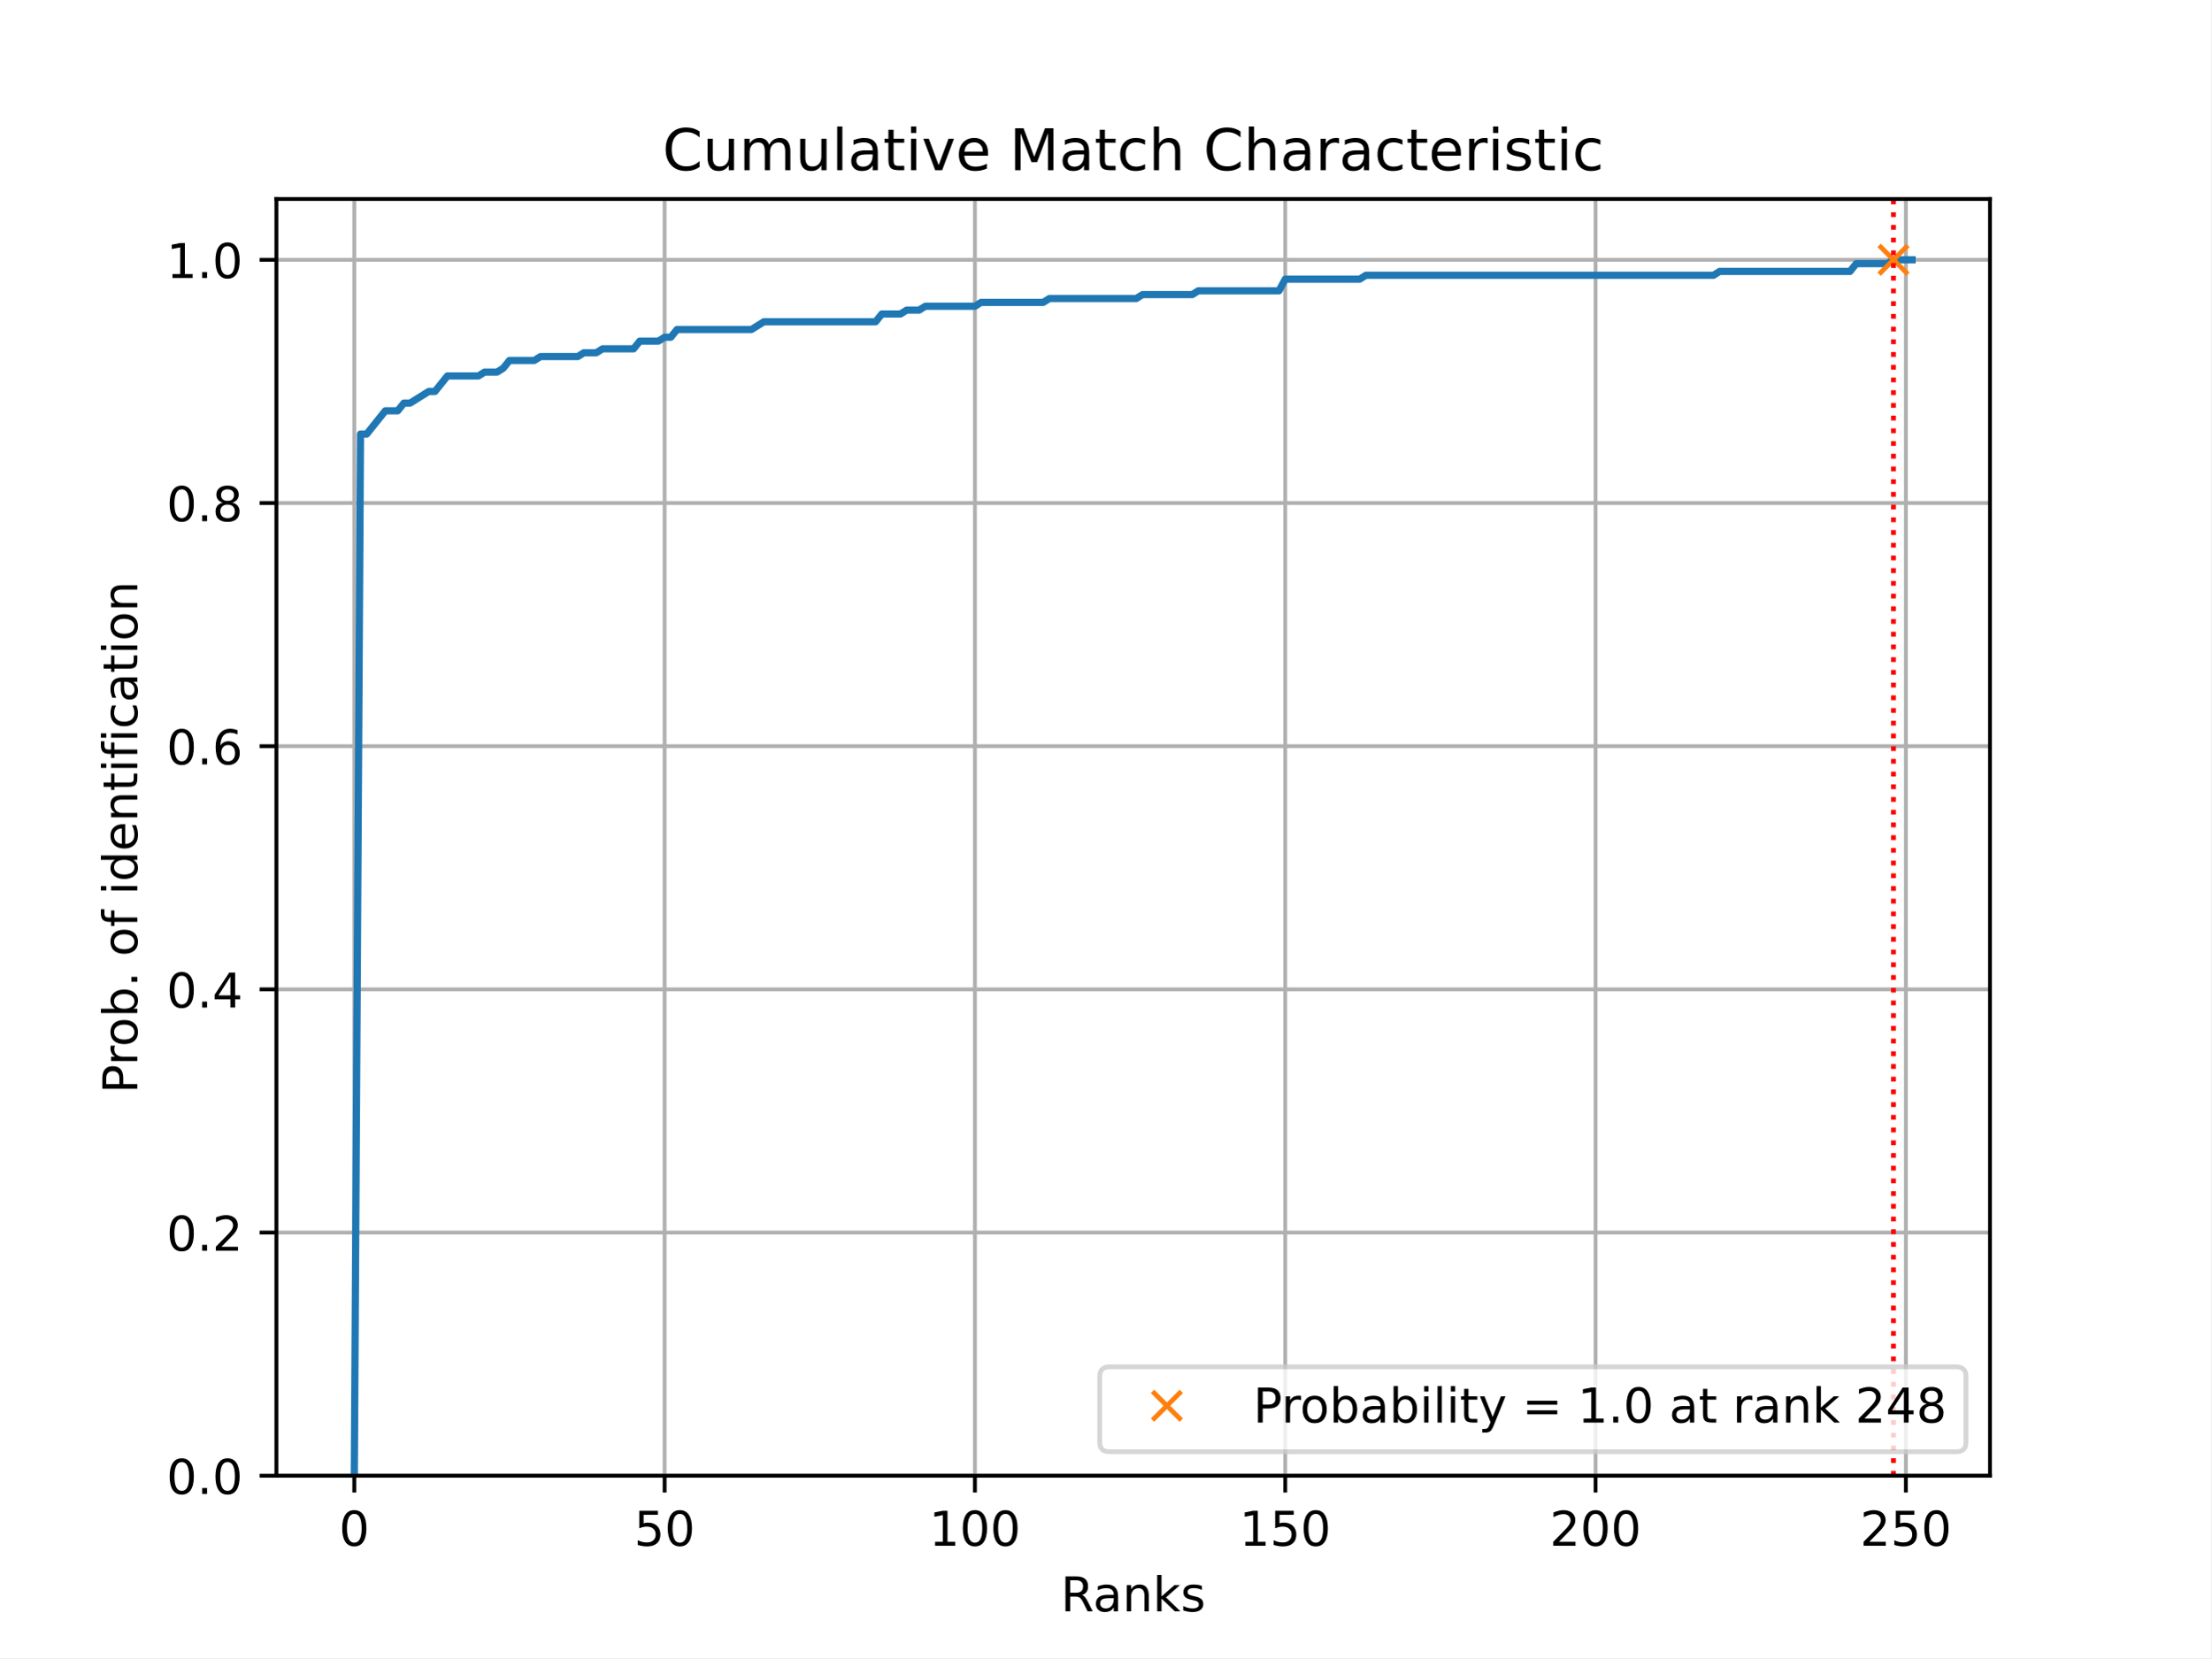
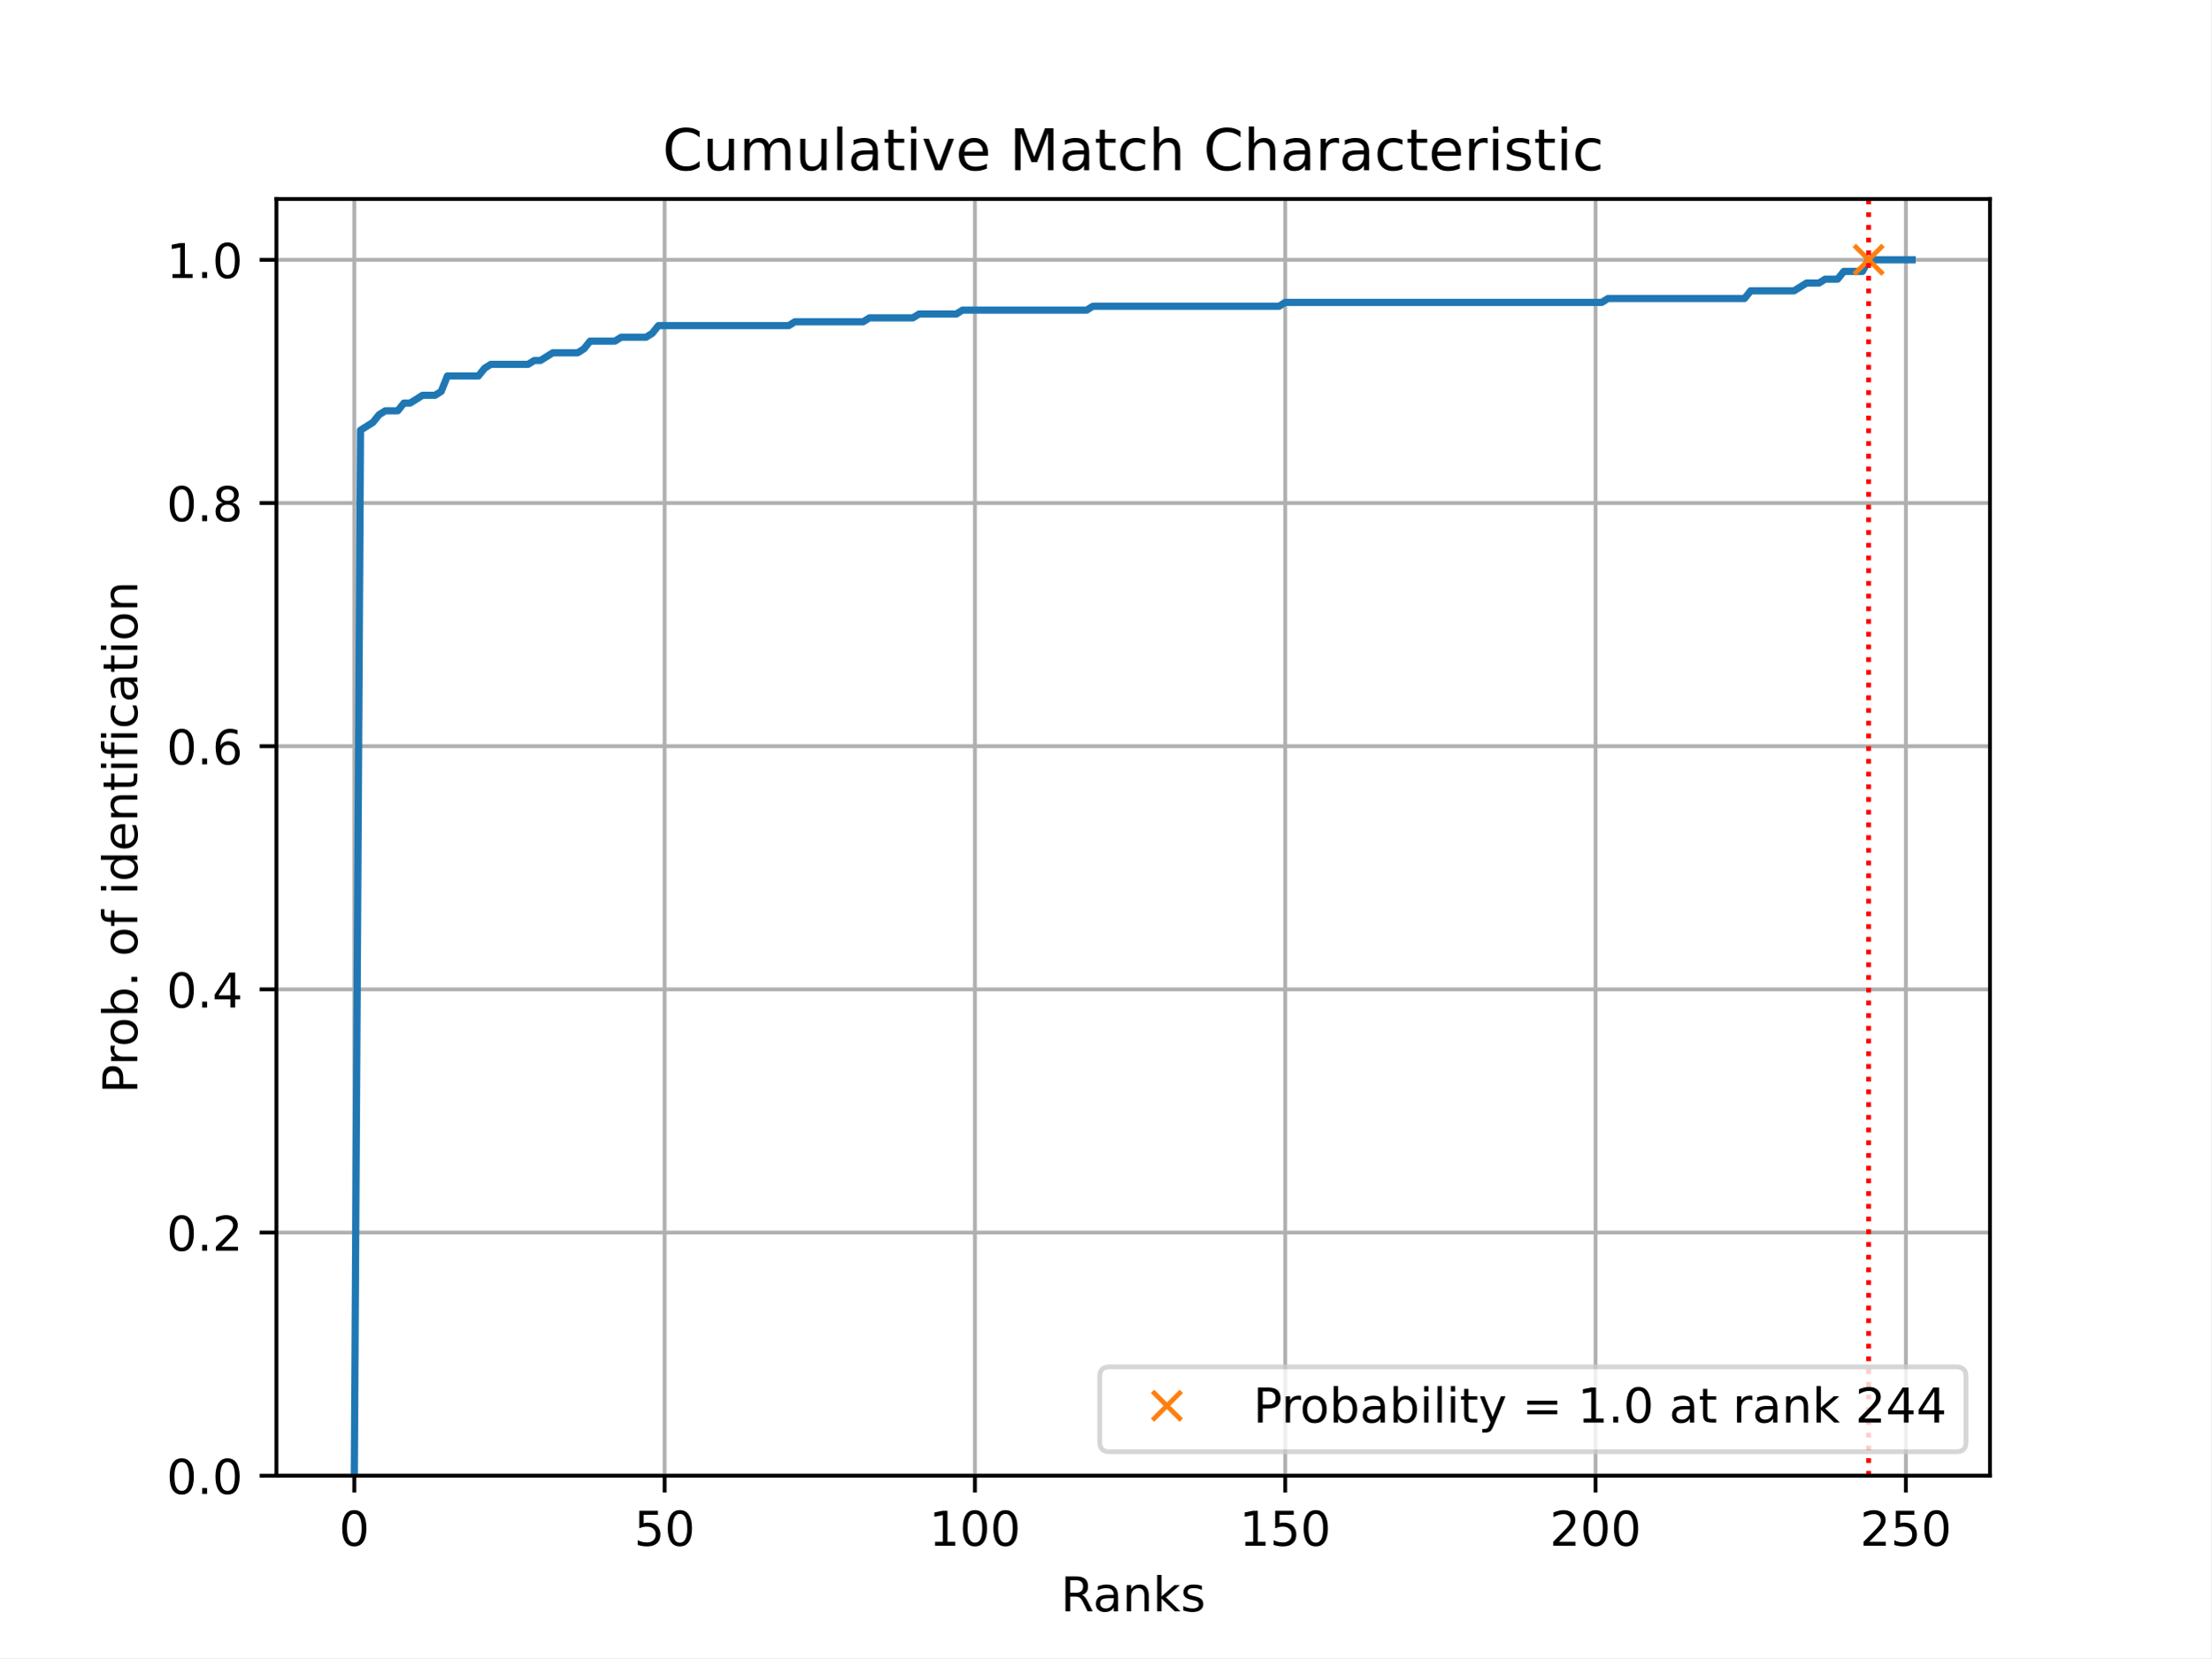
<svg xmlns="http://www.w3.org/2000/svg" xmlns:xlink="http://www.w3.org/1999/xlink" width="460.8pt" height="345.6pt" viewBox="0 0 460.8 345.6" version="1.1">
  <defs>
    <style type="text/css">*{stroke-linejoin: round; stroke-linecap: butt}</style>
  </defs>
  <g id="figure_1">
    <g id="patch_1">
      <path d="M 0 345.6  L 460.8 345.6  L 460.8 0  L 0 0  z " style="fill: #ffffff" />
    </g>
    <g id="axes_1">
      <g id="patch_2">
        <path d="M 57.6 307.584  L 414.72 307.584  L 414.72 41.472  L 57.6 41.472  z " style="fill: #ffffff" />
      </g>
      <g id="matplotlib.axis_1">
        <g id="xtick_1">
          <g id="line2d_1">
-             <path d="M 73.833 307.584  L 73.833 41.472  " clip-path="url(#p1530f0cb25)" style="fill: none; stroke: #b0b0b0; stroke-width: 0.8; stroke-linecap: square" />
+             <path d="M 73.833 307.584  L 73.833 41.472  " clip-path="url(#p945a3d30df)" style="fill: none; stroke: #b0b0b0; stroke-width: 0.8; stroke-linecap: square" />
          </g>
          <g id="line2d_2">
            <defs>
-               <path id="meb40724e08" d="M 0 0  L 0 3.5  " style="stroke: #000000; stroke-width: 0.8" />
+               <path id="mac577f0333" d="M 0 0  L 0 3.5  " style="stroke: #000000; stroke-width: 0.8" />
            </defs>
            <g>
-               <use xlink:href="#meb40724e08" x="73.833" y="307.584" style="stroke: #000000; stroke-width: 0.8" />
+               <use xlink:href="#mac577f0333" x="73.833" y="307.584" style="stroke: #000000; stroke-width: 0.8" />
            </g>
          </g>
          <g id="text_1">
            <g transform="translate(70.65148 322.1824)scale(0.1 -0.1)">
              <defs>
                <path id="DejaVuSans-30" d="M 2034 4250  Q 1547 4250 1301 3770  Q 1056 3291 1056 2328  Q 1056 1369 1301 889  Q 1547 409 2034 409  Q 2525 409 2770 889  Q 3016 1369 3016 2328  Q 3016 3291 2770 3770  Q 2525 4250 2034 4250  z M 2034 4750  Q 2819 4750 3233 4129  Q 3647 3509 3647 2328  Q 3647 1150 3233 529  Q 2819 -91 2034 -91  Q 1250 -91 836 529  Q 422 1150 422 2328  Q 422 3509 836 4129  Q 1250 4750 2034 4750  z " transform="scale(0.015625)" />
              </defs>
              <use xlink:href="#DejaVuSans-30" />
            </g>
          </g>
        </g>
        <g id="xtick_2">
          <g id="line2d_3">
-             <path d="M 138.505 307.584  L 138.505 41.472  " clip-path="url(#p1530f0cb25)" style="fill: none; stroke: #b0b0b0; stroke-width: 0.8; stroke-linecap: square" />
+             <path d="M 138.505 307.584  L 138.505 41.472  " clip-path="url(#p945a3d30df)" style="fill: none; stroke: #b0b0b0; stroke-width: 0.8; stroke-linecap: square" />
          </g>
          <g id="line2d_4">
            <g>
-               <use xlink:href="#meb40724e08" x="138.505" y="307.584" style="stroke: #000000; stroke-width: 0.8" />
+               <use xlink:href="#mac577f0333" x="138.505" y="307.584" style="stroke: #000000; stroke-width: 0.8" />
            </g>
          </g>
          <g id="text_2">
            <g transform="translate(132.1424 322.1824)scale(0.1 -0.1)">
              <defs>
                <path id="DejaVuSans-35" d="M 691 4666  L 3169 4666  L 3169 4134  L 1269 4134  L 1269 2991  Q 1406 3038 1543 3061  Q 1681 3084 1819 3084  Q 2600 3084 3056 2656  Q 3513 2228 3513 1497  Q 3513 744 3044 326  Q 2575 -91 1722 -91  Q 1428 -91 1123 -41  Q 819 9 494 109  L 494 744  Q 775 591 1075 516  Q 1375 441 1709 441  Q 2250 441 2565 725  Q 2881 1009 2881 1497  Q 2881 1984 2565 2268  Q 2250 2553 1709 2553  Q 1456 2553 1204 2497  Q 953 2441 691 2322  L 691 4666  z " transform="scale(0.015625)" />
              </defs>
              <use xlink:href="#DejaVuSans-35" />
              <use xlink:href="#DejaVuSans-30" x="63.623" />
            </g>
          </g>
        </g>
        <g id="xtick_3">
          <g id="line2d_5">
-             <path d="M 203.177 307.584  L 203.177 41.472  " clip-path="url(#p1530f0cb25)" style="fill: none; stroke: #b0b0b0; stroke-width: 0.8; stroke-linecap: square" />
+             <path d="M 203.177 307.584  L 203.177 41.472  " clip-path="url(#p945a3d30df)" style="fill: none; stroke: #b0b0b0; stroke-width: 0.8; stroke-linecap: square" />
          </g>
          <g id="line2d_6">
            <g>
-               <use xlink:href="#meb40724e08" x="203.177" y="307.584" style="stroke: #000000; stroke-width: 0.8" />
+               <use xlink:href="#mac577f0333" x="203.177" y="307.584" style="stroke: #000000; stroke-width: 0.8" />
            </g>
          </g>
          <g id="text_3">
            <g transform="translate(193.6334 322.1824)scale(0.1 -0.1)">
              <defs>
                <path id="DejaVuSans-31" d="M 794 531  L 1825 531  L 1825 4091  L 703 3866  L 703 4441  L 1819 4666  L 2450 4666  L 2450 531  L 3481 531  L 3481 0  L 794 0  L 794 531  z " transform="scale(0.015625)" />
              </defs>
              <use xlink:href="#DejaVuSans-31" />
              <use xlink:href="#DejaVuSans-30" x="63.623" />
              <use xlink:href="#DejaVuSans-30" x="127.246" />
            </g>
          </g>
        </g>
        <g id="xtick_4">
          <g id="line2d_7">
-             <path d="M 267.849 307.584  L 267.849 41.472  " clip-path="url(#p1530f0cb25)" style="fill: none; stroke: #b0b0b0; stroke-width: 0.8; stroke-linecap: square" />
+             <path d="M 267.849 307.584  L 267.849 41.472  " clip-path="url(#p945a3d30df)" style="fill: none; stroke: #b0b0b0; stroke-width: 0.8; stroke-linecap: square" />
          </g>
          <g id="line2d_8">
            <g>
-               <use xlink:href="#meb40724e08" x="267.849" y="307.584" style="stroke: #000000; stroke-width: 0.8" />
+               <use xlink:href="#mac577f0333" x="267.849" y="307.584" style="stroke: #000000; stroke-width: 0.8" />
            </g>
          </g>
          <g id="text_4">
            <g transform="translate(258.3056 322.1824)scale(0.1 -0.1)">
              <use xlink:href="#DejaVuSans-31" />
              <use xlink:href="#DejaVuSans-35" x="63.623" />
              <use xlink:href="#DejaVuSans-30" x="127.246" />
            </g>
          </g>
        </g>
        <g id="xtick_5">
          <g id="line2d_9">
-             <path d="M 332.522 307.584  L 332.522 41.472  " clip-path="url(#p1530f0cb25)" style="fill: none; stroke: #b0b0b0; stroke-width: 0.8; stroke-linecap: square" />
+             <path d="M 332.522 307.584  L 332.522 41.472  " clip-path="url(#p945a3d30df)" style="fill: none; stroke: #b0b0b0; stroke-width: 0.8; stroke-linecap: square" />
          </g>
          <g id="line2d_10">
            <g>
-               <use xlink:href="#meb40724e08" x="332.522" y="307.584" style="stroke: #000000; stroke-width: 0.8" />
+               <use xlink:href="#mac577f0333" x="332.522" y="307.584" style="stroke: #000000; stroke-width: 0.8" />
            </g>
          </g>
          <g id="text_5">
            <g transform="translate(322.9779 322.1824)scale(0.1 -0.1)">
              <defs>
                <path id="DejaVuSans-32" d="M 1228 531  L 3431 531  L 3431 0  L 469 0  L 469 531  Q 828 903 1448 1529  Q 2069 2156 2228 2338  Q 2531 2678 2651 2914  Q 2772 3150 2772 3378  Q 2772 3750 2511 3984  Q 2250 4219 1831 4219  Q 1534 4219 1204 4116  Q 875 4013 500 3803  L 500 4441  Q 881 4594 1212 4672  Q 1544 4750 1819 4750  Q 2544 4750 2975 4387  Q 3406 4025 3406 3419  Q 3406 3131 3298 2873  Q 3191 2616 2906 2266  Q 2828 2175 2409 1742  Q 1991 1309 1228 531  z " transform="scale(0.015625)" />
              </defs>
              <use xlink:href="#DejaVuSans-32" />
              <use xlink:href="#DejaVuSans-30" x="63.623" />
              <use xlink:href="#DejaVuSans-30" x="127.246" />
            </g>
          </g>
        </g>
        <g id="xtick_6">
          <g id="line2d_11">
-             <path d="M 397.194 307.584  L 397.194 41.472  " clip-path="url(#p1530f0cb25)" style="fill: none; stroke: #b0b0b0; stroke-width: 0.8; stroke-linecap: square" />
+             <path d="M 397.194 307.584  L 397.194 41.472  " clip-path="url(#p945a3d30df)" style="fill: none; stroke: #b0b0b0; stroke-width: 0.8; stroke-linecap: square" />
          </g>
          <g id="line2d_12">
            <g>
-               <use xlink:href="#meb40724e08" x="397.194" y="307.584" style="stroke: #000000; stroke-width: 0.8" />
+               <use xlink:href="#mac577f0333" x="397.194" y="307.584" style="stroke: #000000; stroke-width: 0.8" />
            </g>
          </g>
          <g id="text_6">
            <g transform="translate(387.6501 322.1824)scale(0.1 -0.1)">
              <use xlink:href="#DejaVuSans-32" />
              <use xlink:href="#DejaVuSans-35" x="63.623" />
              <use xlink:href="#DejaVuSans-30" x="127.246" />
            </g>
          </g>
        </g>
        <g id="text_7">
          <g transform="translate(221.0655 335.8606)scale(0.1 -0.1)">
            <defs>
              <path id="DejaVuSans-52" d="M 2841 2188  Q 3044 2119 3236 1894  Q 3428 1669 3622 1275  L 4263 0  L 3584 0  L 2988 1197  Q 2756 1666 2539 1819  Q 2322 1972 1947 1972  L 1259 1972  L 1259 0  L 628 0  L 628 4666  L 2053 4666  Q 2853 4666 3247 4331  Q 3641 3997 3641 3322  Q 3641 2881 3436 2590  Q 3231 2300 2841 2188  z M 1259 4147  L 1259 2491  L 2053 2491  Q 2509 2491 2742 2702  Q 2975 2913 2975 3322  Q 2975 3731 2742 3939  Q 2509 4147 2053 4147  L 1259 4147  z " transform="scale(0.015625)" />
              <path id="DejaVuSans-61" d="M 2194 1759  Q 1497 1759 1228 1600  Q 959 1441 959 1056  Q 959 750 1161 570  Q 1363 391 1709 391  Q 2188 391 2477 730  Q 2766 1069 2766 1631  L 2766 1759  L 2194 1759  z M 3341 1997  L 3341 0  L 2766 0  L 2766 531  Q 2569 213 2275 61  Q 1981 -91 1556 -91  Q 1019 -91 701 211  Q 384 513 384 1019  Q 384 1609 779 1909  Q 1175 2209 1959 2209  L 2766 2209  L 2766 2266  Q 2766 2663 2505 2880  Q 2244 3097 1772 3097  Q 1472 3097 1187 3025  Q 903 2953 641 2809  L 641 3341  Q 956 3463 1253 3523  Q 1550 3584 1831 3584  Q 2591 3584 2966 3190  Q 3341 2797 3341 1997  z " transform="scale(0.015625)" />
              <path id="DejaVuSans-6e" d="M 3513 2113  L 3513 0  L 2938 0  L 2938 2094  Q 2938 2591 2744 2837  Q 2550 3084 2163 3084  Q 1697 3084 1428 2787  Q 1159 2491 1159 1978  L 1159 0  L 581 0  L 581 3500  L 1159 3500  L 1159 2956  Q 1366 3272 1645 3428  Q 1925 3584 2291 3584  Q 2894 3584 3203 3211  Q 3513 2838 3513 2113  z " transform="scale(0.015625)" />
              <path id="DejaVuSans-6b" d="M 581 4863  L 1159 4863  L 1159 1991  L 2875 3500  L 3609 3500  L 1753 1863  L 3688 0  L 2938 0  L 1159 1709  L 1159 0  L 581 0  L 581 4863  z " transform="scale(0.015625)" />
              <path id="DejaVuSans-73" d="M 2834 3397  L 2834 2853  Q 2591 2978 2328 3040  Q 2066 3103 1784 3103  Q 1356 3103 1142 2972  Q 928 2841 928 2578  Q 928 2378 1081 2264  Q 1234 2150 1697 2047  L 1894 2003  Q 2506 1872 2764 1633  Q 3022 1394 3022 966  Q 3022 478 2636 193  Q 2250 -91 1575 -91  Q 1294 -91 989 -36  Q 684 19 347 128  L 347 722  Q 666 556 975 473  Q 1284 391 1588 391  Q 1994 391 2212 530  Q 2431 669 2431 922  Q 2431 1156 2273 1281  Q 2116 1406 1581 1522  L 1381 1569  Q 847 1681 609 1914  Q 372 2147 372 2553  Q 372 3047 722 3315  Q 1072 3584 1716 3584  Q 2034 3584 2315 3537  Q 2597 3491 2834 3397  z " transform="scale(0.015625)" />
            </defs>
            <use xlink:href="#DejaVuSans-52" />
            <use xlink:href="#DejaVuSans-61" x="67.232" />
            <use xlink:href="#DejaVuSans-6e" x="128.512" />
            <use xlink:href="#DejaVuSans-6b" x="191.891" />
            <use xlink:href="#DejaVuSans-73" x="249.801" />
          </g>
        </g>
      </g>
      <g id="matplotlib.axis_2">
        <g id="ytick_1">
          <g id="line2d_13">
-             <path d="M 57.6 307.584  L 414.72 307.584  " clip-path="url(#p1530f0cb25)" style="fill: none; stroke: #b0b0b0; stroke-width: 0.8; stroke-linecap: square" />
+             <path d="M 57.6 307.584  L 414.72 307.584  " clip-path="url(#p945a3d30df)" style="fill: none; stroke: #b0b0b0; stroke-width: 0.8; stroke-linecap: square" />
          </g>
          <g id="line2d_14">
            <defs>
-               <path id="mc5a39b7522" d="M 0 0  L -3.5 0  " style="stroke: #000000; stroke-width: 0.8" />
+               <path id="m217ab697d3" d="M 0 0  L -3.5 0  " style="stroke: #000000; stroke-width: 0.8" />
            </defs>
            <g>
-               <use xlink:href="#mc5a39b7522" x="57.6" y="307.584" style="stroke: #000000; stroke-width: 0.8" />
+               <use xlink:href="#m217ab697d3" x="57.6" y="307.584" style="stroke: #000000; stroke-width: 0.8" />
            </g>
          </g>
          <g id="text_8">
            <g transform="translate(34.69687 311.3832)scale(0.1 -0.1)">
              <defs>
                <path id="DejaVuSans-2e" d="M 684 794  L 1344 794  L 1344 0  L 684 0  L 684 794  z " transform="scale(0.015625)" />
              </defs>
              <use xlink:href="#DejaVuSans-30" />
              <use xlink:href="#DejaVuSans-2e" x="63.623" />
              <use xlink:href="#DejaVuSans-30" x="95.41" />
            </g>
          </g>
        </g>
        <g id="ytick_2">
          <g id="line2d_15">
-             <path d="M 57.6 256.896  L 414.72 256.896  " clip-path="url(#p1530f0cb25)" style="fill: none; stroke: #b0b0b0; stroke-width: 0.8; stroke-linecap: square" />
+             <path d="M 57.6 256.896  L 414.72 256.896  " clip-path="url(#p945a3d30df)" style="fill: none; stroke: #b0b0b0; stroke-width: 0.8; stroke-linecap: square" />
          </g>
          <g id="line2d_16">
            <g>
-               <use xlink:href="#mc5a39b7522" x="57.6" y="256.896" style="stroke: #000000; stroke-width: 0.8" />
+               <use xlink:href="#m217ab697d3" x="57.6" y="256.896" style="stroke: #000000; stroke-width: 0.8" />
            </g>
          </g>
          <g id="text_9">
            <g transform="translate(34.69687 260.6952)scale(0.1 -0.1)">
              <use xlink:href="#DejaVuSans-30" />
              <use xlink:href="#DejaVuSans-2e" x="63.623" />
              <use xlink:href="#DejaVuSans-32" x="95.41" />
            </g>
          </g>
        </g>
        <g id="ytick_3">
          <g id="line2d_17">
-             <path d="M 57.6 206.208  L 414.72 206.208  " clip-path="url(#p1530f0cb25)" style="fill: none; stroke: #b0b0b0; stroke-width: 0.8; stroke-linecap: square" />
+             <path d="M 57.6 206.208  L 414.72 206.208  " clip-path="url(#p945a3d30df)" style="fill: none; stroke: #b0b0b0; stroke-width: 0.8; stroke-linecap: square" />
          </g>
          <g id="line2d_18">
            <g>
-               <use xlink:href="#mc5a39b7522" x="57.6" y="206.208" style="stroke: #000000; stroke-width: 0.8" />
+               <use xlink:href="#m217ab697d3" x="57.6" y="206.208" style="stroke: #000000; stroke-width: 0.8" />
            </g>
          </g>
          <g id="text_10">
            <g transform="translate(34.69687 210.0072)scale(0.1 -0.1)">
              <defs>
                <path id="DejaVuSans-34" d="M 2419 4116  L 825 1625  L 2419 1625  L 2419 4116  z M 2253 4666  L 3047 4666  L 3047 1625  L 3713 1625  L 3713 1100  L 3047 1100  L 3047 0  L 2419 0  L 2419 1100  L 313 1100  L 313 1709  L 2253 4666  z " transform="scale(0.015625)" />
              </defs>
              <use xlink:href="#DejaVuSans-30" />
              <use xlink:href="#DejaVuSans-2e" x="63.623" />
              <use xlink:href="#DejaVuSans-34" x="95.41" />
            </g>
          </g>
        </g>
        <g id="ytick_4">
          <g id="line2d_19">
-             <path d="M 57.6 155.52  L 414.72 155.52  " clip-path="url(#p1530f0cb25)" style="fill: none; stroke: #b0b0b0; stroke-width: 0.8; stroke-linecap: square" />
+             <path d="M 57.6 155.52  L 414.72 155.52  " clip-path="url(#p945a3d30df)" style="fill: none; stroke: #b0b0b0; stroke-width: 0.8; stroke-linecap: square" />
          </g>
          <g id="line2d_20">
            <g>
-               <use xlink:href="#mc5a39b7522" x="57.6" y="155.52" style="stroke: #000000; stroke-width: 0.8" />
+               <use xlink:href="#m217ab697d3" x="57.6" y="155.52" style="stroke: #000000; stroke-width: 0.8" />
            </g>
          </g>
          <g id="text_11">
            <g transform="translate(34.69687 159.3192)scale(0.1 -0.1)">
              <defs>
                <path id="DejaVuSans-36" d="M 2113 2584  Q 1688 2584 1439 2293  Q 1191 2003 1191 1497  Q 1191 994 1439 701  Q 1688 409 2113 409  Q 2538 409 2786 701  Q 3034 994 3034 1497  Q 3034 2003 2786 2293  Q 2538 2584 2113 2584  z M 3366 4563  L 3366 3988  Q 3128 4100 2886 4159  Q 2644 4219 2406 4219  Q 1781 4219 1451 3797  Q 1122 3375 1075 2522  Q 1259 2794 1537 2939  Q 1816 3084 2150 3084  Q 2853 3084 3261 2657  Q 3669 2231 3669 1497  Q 3669 778 3244 343  Q 2819 -91 2113 -91  Q 1303 -91 875 529  Q 447 1150 447 2328  Q 447 3434 972 4092  Q 1497 4750 2381 4750  Q 2619 4750 2861 4703  Q 3103 4656 3366 4563  z " transform="scale(0.015625)" />
              </defs>
              <use xlink:href="#DejaVuSans-30" />
              <use xlink:href="#DejaVuSans-2e" x="63.623" />
              <use xlink:href="#DejaVuSans-36" x="95.41" />
            </g>
          </g>
        </g>
        <g id="ytick_5">
          <g id="line2d_21">
-             <path d="M 57.6 104.832  L 414.72 104.832  " clip-path="url(#p1530f0cb25)" style="fill: none; stroke: #b0b0b0; stroke-width: 0.8; stroke-linecap: square" />
+             <path d="M 57.6 104.832  L 414.72 104.832  " clip-path="url(#p945a3d30df)" style="fill: none; stroke: #b0b0b0; stroke-width: 0.8; stroke-linecap: square" />
          </g>
          <g id="line2d_22">
            <g>
-               <use xlink:href="#mc5a39b7522" x="57.6" y="104.832" style="stroke: #000000; stroke-width: 0.8" />
+               <use xlink:href="#m217ab697d3" x="57.6" y="104.832" style="stroke: #000000; stroke-width: 0.8" />
            </g>
          </g>
          <g id="text_12">
            <g transform="translate(34.69687 108.6312)scale(0.1 -0.1)">
              <defs>
                <path id="DejaVuSans-38" d="M 2034 2216  Q 1584 2216 1326 1975  Q 1069 1734 1069 1313  Q 1069 891 1326 650  Q 1584 409 2034 409  Q 2484 409 2743 651  Q 3003 894 3003 1313  Q 3003 1734 2745 1975  Q 2488 2216 2034 2216  z M 1403 2484  Q 997 2584 770 2862  Q 544 3141 544 3541  Q 544 4100 942 4425  Q 1341 4750 2034 4750  Q 2731 4750 3128 4425  Q 3525 4100 3525 3541  Q 3525 3141 3298 2862  Q 3072 2584 2669 2484  Q 3125 2378 3379 2068  Q 3634 1759 3634 1313  Q 3634 634 3220 271  Q 2806 -91 2034 -91  Q 1263 -91 848 271  Q 434 634 434 1313  Q 434 1759 690 2068  Q 947 2378 1403 2484  z M 1172 3481  Q 1172 3119 1398 2916  Q 1625 2713 2034 2713  Q 2441 2713 2670 2916  Q 2900 3119 2900 3481  Q 2900 3844 2670 4047  Q 2441 4250 2034 4250  Q 1625 4250 1398 4047  Q 1172 3844 1172 3481  z " transform="scale(0.015625)" />
              </defs>
              <use xlink:href="#DejaVuSans-30" />
              <use xlink:href="#DejaVuSans-2e" x="63.623" />
              <use xlink:href="#DejaVuSans-38" x="95.41" />
            </g>
          </g>
        </g>
        <g id="ytick_6">
          <g id="line2d_23">
-             <path d="M 57.6 54.144  L 414.72 54.144  " clip-path="url(#p1530f0cb25)" style="fill: none; stroke: #b0b0b0; stroke-width: 0.8; stroke-linecap: square" />
+             <path d="M 57.6 54.144  L 414.72 54.144  " clip-path="url(#p945a3d30df)" style="fill: none; stroke: #b0b0b0; stroke-width: 0.8; stroke-linecap: square" />
          </g>
          <g id="line2d_24">
            <g>
-               <use xlink:href="#mc5a39b7522" x="57.6" y="54.144" style="stroke: #000000; stroke-width: 0.8" />
+               <use xlink:href="#m217ab697d3" x="57.6" y="54.144" style="stroke: #000000; stroke-width: 0.8" />
            </g>
          </g>
          <g id="text_13">
            <g transform="translate(34.69687 57.94322)scale(0.1 -0.1)">
              <use xlink:href="#DejaVuSans-31" />
              <use xlink:href="#DejaVuSans-2e" x="63.623" />
              <use xlink:href="#DejaVuSans-30" x="95.41" />
            </g>
          </g>
        </g>
        <g id="text_14">
          <g transform="translate(28.61719 227.9163)rotate(-90)scale(0.1 -0.1)">
            <defs>
              <path id="DejaVuSans-50" d="M 1259 4147  L 1259 2394  L 2053 2394  Q 2494 2394 2734 2622  Q 2975 2850 2975 3272  Q 2975 3691 2734 3919  Q 2494 4147 2053 4147  L 1259 4147  z M 628 4666  L 2053 4666  Q 2838 4666 3239 4311  Q 3641 3956 3641 3272  Q 3641 2581 3239 2228  Q 2838 1875 2053 1875  L 1259 1875  L 1259 0  L 628 0  L 628 4666  z " transform="scale(0.015625)" />
              <path id="DejaVuSans-72" d="M 2631 2963  Q 2534 3019 2420 3045  Q 2306 3072 2169 3072  Q 1681 3072 1420 2755  Q 1159 2438 1159 1844  L 1159 0  L 581 0  L 581 3500  L 1159 3500  L 1159 2956  Q 1341 3275 1631 3429  Q 1922 3584 2338 3584  Q 2397 3584 2469 3576  Q 2541 3569 2628 3553  L 2631 2963  z " transform="scale(0.015625)" />
              <path id="DejaVuSans-6f" d="M 1959 3097  Q 1497 3097 1228 2736  Q 959 2375 959 1747  Q 959 1119 1226 758  Q 1494 397 1959 397  Q 2419 397 2687 759  Q 2956 1122 2956 1747  Q 2956 2369 2687 2733  Q 2419 3097 1959 3097  z M 1959 3584  Q 2709 3584 3137 3096  Q 3566 2609 3566 1747  Q 3566 888 3137 398  Q 2709 -91 1959 -91  Q 1206 -91 779 398  Q 353 888 353 1747  Q 353 2609 779 3096  Q 1206 3584 1959 3584  z " transform="scale(0.015625)" />
              <path id="DejaVuSans-62" d="M 3116 1747  Q 3116 2381 2855 2742  Q 2594 3103 2138 3103  Q 1681 3103 1420 2742  Q 1159 2381 1159 1747  Q 1159 1113 1420 752  Q 1681 391 2138 391  Q 2594 391 2855 752  Q 3116 1113 3116 1747  z M 1159 2969  Q 1341 3281 1617 3432  Q 1894 3584 2278 3584  Q 2916 3584 3314 3078  Q 3713 2572 3713 1747  Q 3713 922 3314 415  Q 2916 -91 2278 -91  Q 1894 -91 1617 61  Q 1341 213 1159 525  L 1159 0  L 581 0  L 581 4863  L 1159 4863  L 1159 2969  z " transform="scale(0.015625)" />
              <path id="DejaVuSans-20" transform="scale(0.015625)" />
              <path id="DejaVuSans-66" d="M 2375 4863  L 2375 4384  L 1825 4384  Q 1516 4384 1395 4259  Q 1275 4134 1275 3809  L 1275 3500  L 2222 3500  L 2222 3053  L 1275 3053  L 1275 0  L 697 0  L 697 3053  L 147 3053  L 147 3500  L 697 3500  L 697 3744  Q 697 4328 969 4595  Q 1241 4863 1831 4863  L 2375 4863  z " transform="scale(0.015625)" />
              <path id="DejaVuSans-69" d="M 603 3500  L 1178 3500  L 1178 0  L 603 0  L 603 3500  z M 603 4863  L 1178 4863  L 1178 4134  L 603 4134  L 603 4863  z " transform="scale(0.015625)" />
              <path id="DejaVuSans-64" d="M 2906 2969  L 2906 4863  L 3481 4863  L 3481 0  L 2906 0  L 2906 525  Q 2725 213 2448 61  Q 2172 -91 1784 -91  Q 1150 -91 751 415  Q 353 922 353 1747  Q 353 2572 751 3078  Q 1150 3584 1784 3584  Q 2172 3584 2448 3432  Q 2725 3281 2906 2969  z M 947 1747  Q 947 1113 1208 752  Q 1469 391 1925 391  Q 2381 391 2643 752  Q 2906 1113 2906 1747  Q 2906 2381 2643 2742  Q 2381 3103 1925 3103  Q 1469 3103 1208 2742  Q 947 2381 947 1747  z " transform="scale(0.015625)" />
              <path id="DejaVuSans-65" d="M 3597 1894  L 3597 1613  L 953 1613  Q 991 1019 1311 708  Q 1631 397 2203 397  Q 2534 397 2845 478  Q 3156 559 3463 722  L 3463 178  Q 3153 47 2828 -22  Q 2503 -91 2169 -91  Q 1331 -91 842 396  Q 353 884 353 1716  Q 353 2575 817 3079  Q 1281 3584 2069 3584  Q 2775 3584 3186 3129  Q 3597 2675 3597 1894  z M 3022 2063  Q 3016 2534 2758 2815  Q 2500 3097 2075 3097  Q 1594 3097 1305 2825  Q 1016 2553 972 2059  L 3022 2063  z " transform="scale(0.015625)" />
              <path id="DejaVuSans-74" d="M 1172 4494  L 1172 3500  L 2356 3500  L 2356 3053  L 1172 3053  L 1172 1153  Q 1172 725 1289 603  Q 1406 481 1766 481  L 2356 481  L 2356 0  L 1766 0  Q 1100 0 847 248  Q 594 497 594 1153  L 594 3053  L 172 3053  L 172 3500  L 594 3500  L 594 4494  L 1172 4494  z " transform="scale(0.015625)" />
              <path id="DejaVuSans-63" d="M 3122 3366  L 3122 2828  Q 2878 2963 2633 3030  Q 2388 3097 2138 3097  Q 1578 3097 1268 2742  Q 959 2388 959 1747  Q 959 1106 1268 751  Q 1578 397 2138 397  Q 2388 397 2633 464  Q 2878 531 3122 666  L 3122 134  Q 2881 22 2623 -34  Q 2366 -91 2075 -91  Q 1284 -91 818 406  Q 353 903 353 1747  Q 353 2603 823 3093  Q 1294 3584 2113 3584  Q 2378 3584 2631 3529  Q 2884 3475 3122 3366  z " transform="scale(0.015625)" />
            </defs>
            <use xlink:href="#DejaVuSans-50" />
            <use xlink:href="#DejaVuSans-72" x="58.553" />
            <use xlink:href="#DejaVuSans-6f" x="97.416" />
            <use xlink:href="#DejaVuSans-62" x="158.598" />
            <use xlink:href="#DejaVuSans-2e" x="222.074" />
            <use xlink:href="#DejaVuSans-20" x="253.861" />
            <use xlink:href="#DejaVuSans-6f" x="285.648" />
            <use xlink:href="#DejaVuSans-66" x="346.83" />
            <use xlink:href="#DejaVuSans-20" x="382.035" />
            <use xlink:href="#DejaVuSans-69" x="413.822" />
            <use xlink:href="#DejaVuSans-64" x="441.605" />
            <use xlink:href="#DejaVuSans-65" x="505.082" />
            <use xlink:href="#DejaVuSans-6e" x="566.605" />
            <use xlink:href="#DejaVuSans-74" x="629.984" />
            <use xlink:href="#DejaVuSans-69" x="669.193" />
            <use xlink:href="#DejaVuSans-66" x="696.977" />
            <use xlink:href="#DejaVuSans-69" x="732.182" />
            <use xlink:href="#DejaVuSans-63" x="759.965" />
            <use xlink:href="#DejaVuSans-61" x="814.945" />
            <use xlink:href="#DejaVuSans-74" x="876.225" />
            <use xlink:href="#DejaVuSans-69" x="915.434" />
            <use xlink:href="#DejaVuSans-6f" x="943.217" />
            <use xlink:href="#DejaVuSans-6e" x="1004.398" />
          </g>
        </g>
      </g>
      <g id="line2d_25">
-         <path d="M 73.833 307.584  L 75.126 90.465  L 76.42 90.465  L 80.3 85.622  L 82.887 85.622  L 84.18 84.008  L 85.474 84.008  L 89.354 81.587  L 90.648 81.587  L 93.234 78.358  L 99.702 78.358  L 100.995 77.551  L 103.582 77.551  L 104.875 76.744  L 106.169 75.129  L 111.343 75.129  L 112.636 74.322  L 120.397 74.322  L 121.69 73.515  L 124.277 73.515  L 125.571 72.708  L 132.038 72.708  L 133.331 71.094  L 137.212 71.094  L 138.505 70.287  L 139.798 70.287  L 141.092 68.672  L 156.613 68.672  L 159.2 67.058  L 182.482 67.058  L 183.776 65.444  L 187.656 65.444  L 188.949 64.637  L 191.536 64.637  L 192.83 63.83  L 203.177 63.83  L 204.471 63.022  L 217.405 63.022  L 218.699 62.215  L 236.807 62.215  L 238.1 61.408  L 248.448 61.408  L 249.741 60.601  L 266.556 60.601  L 267.849 58.18  L 283.371 58.18  L 284.664 57.373  L 357.097 57.373  L 358.39 56.565  L 385.553 56.565  L 386.846 54.951  L 393.313 54.951  L 394.607 54.144  L 398.487 54.144  L 398.487 54.144  " clip-path="url(#p1530f0cb25)" style="fill: none; stroke: #1f77b4; stroke-width: 1.5; stroke-linecap: square" />
+         <path d="M 73.833 307.584  L 75.126 89.658  L 77.713 88.044  L 79.007 86.429  L 80.3 85.622  L 82.887 85.622  L 84.18 84.008  L 85.474 84.008  L 88.061 82.394  L 90.648 82.394  L 91.941 81.587  L 93.234 78.358  L 99.702 78.358  L 100.995 76.744  L 102.289 75.937  L 110.049 75.937  L 111.343 75.129  L 112.636 75.129  L 115.223 73.515  L 120.397 73.515  L 121.69 72.708  L 122.984 71.094  L 128.157 71.094  L 129.451 70.287  L 134.625 70.287  L 135.918 69.48  L 137.212 67.865  L 164.374 67.865  L 165.667 67.058  L 179.895 67.058  L 181.189 66.251  L 190.243 66.251  L 191.536 65.444  L 199.297 65.444  L 200.59 64.637  L 226.459 64.637  L 227.753 63.83  L 266.556 63.83  L 267.849 63.022  L 333.815 63.022  L 335.108 62.215  L 363.564 62.215  L 364.858 60.601  L 373.912 60.601  L 376.499 58.987  L 379.086 58.987  L 380.379 58.18  L 382.966 58.18  L 384.259 56.565  L 388.14 56.565  L 389.433 54.144  L 398.487 54.144  L 398.487 54.144  " clip-path="url(#p945a3d30df)" style="fill: none; stroke: #1f77b4; stroke-width: 1.5; stroke-linecap: square" />
      </g>
      <g id="line2d_26">
        <defs>
-           <path id="m6221e70b99" d="M -3 3  L 3 -3  M -3 -3  L 3 3  " style="stroke: #ff7f0e" />
+           <path id="mdf7e6e57d3" d="M -3 3  L 3 -3  M -3 -3  L 3 3  " style="stroke: #ff7f0e" />
        </defs>
-         <g clip-path="url(#p1530f0cb25)">
-           <use xlink:href="#m6221e70b99" x="394.607" y="54.144" style="fill: #ff7f0e; stroke: #ff7f0e" />
+         <g clip-path="url(#p945a3d30df)">
+           <use xlink:href="#mdf7e6e57d3" x="389.433" y="54.144" style="fill: #ff7f0e; stroke: #ff7f0e" />
        </g>
      </g>
      <g id="line2d_27">
-         <path d="M 394.607 307.584  L 394.607 41.472  " clip-path="url(#p1530f0cb25)" style="fill: none; stroke-dasharray: 1,1.65; stroke-dashoffset: 0; stroke: #ff0000" />
+         <path d="M 389.433 307.584  L 389.433 41.472  " clip-path="url(#p945a3d30df)" style="fill: none; stroke-dasharray: 1,1.65; stroke-dashoffset: 0; stroke: #ff0000" />
      </g>
      <g id="patch_3">
        <path d="M 57.6 307.584  L 57.6 41.472  " style="fill: none; stroke: #000000; stroke-width: 0.8; stroke-linejoin: miter; stroke-linecap: square" />
      </g>
      <g id="patch_4">
        <path d="M 414.72 307.584  L 414.72 41.472  " style="fill: none; stroke: #000000; stroke-width: 0.8; stroke-linejoin: miter; stroke-linecap: square" />
      </g>
      <g id="patch_5">
        <path d="M 57.6 307.584  L 414.72 307.584  " style="fill: none; stroke: #000000; stroke-width: 0.8; stroke-linejoin: miter; stroke-linecap: square" />
      </g>
      <g id="patch_6">
        <path d="M 57.6 41.472  L 414.72 41.472  " style="fill: none; stroke: #000000; stroke-width: 0.8; stroke-linejoin: miter; stroke-linecap: square" />
      </g>
      <g id="text_15">
        <g transform="translate(138.0609 35.472)scale(0.12 -0.12)">
          <defs>
            <path id="DejaVuSans-43" d="M 4122 4306  L 4122 3641  Q 3803 3938 3442 4084  Q 3081 4231 2675 4231  Q 1875 4231 1450 3742  Q 1025 3253 1025 2328  Q 1025 1406 1450 917  Q 1875 428 2675 428  Q 3081 428 3442 575  Q 3803 722 4122 1019  L 4122 359  Q 3791 134 3420 21  Q 3050 -91 2638 -91  Q 1578 -91 968 557  Q 359 1206 359 2328  Q 359 3453 968 4101  Q 1578 4750 2638 4750  Q 3056 4750 3426 4639  Q 3797 4528 4122 4306  z " transform="scale(0.015625)" />
            <path id="DejaVuSans-75" d="M 544 1381  L 544 3500  L 1119 3500  L 1119 1403  Q 1119 906 1312 657  Q 1506 409 1894 409  Q 2359 409 2629 706  Q 2900 1003 2900 1516  L 2900 3500  L 3475 3500  L 3475 0  L 2900 0  L 2900 538  Q 2691 219 2414 64  Q 2138 -91 1772 -91  Q 1169 -91 856 284  Q 544 659 544 1381  z M 1991 3584  L 1991 3584  z " transform="scale(0.015625)" />
            <path id="DejaVuSans-6d" d="M 3328 2828  Q 3544 3216 3844 3400  Q 4144 3584 4550 3584  Q 5097 3584 5394 3201  Q 5691 2819 5691 2113  L 5691 0  L 5113 0  L 5113 2094  Q 5113 2597 4934 2840  Q 4756 3084 4391 3084  Q 3944 3084 3684 2787  Q 3425 2491 3425 1978  L 3425 0  L 2847 0  L 2847 2094  Q 2847 2600 2669 2842  Q 2491 3084 2119 3084  Q 1678 3084 1418 2786  Q 1159 2488 1159 1978  L 1159 0  L 581 0  L 581 3500  L 1159 3500  L 1159 2956  Q 1356 3278 1631 3431  Q 1906 3584 2284 3584  Q 2666 3584 2933 3390  Q 3200 3197 3328 2828  z " transform="scale(0.015625)" />
            <path id="DejaVuSans-6c" d="M 603 4863  L 1178 4863  L 1178 0  L 603 0  L 603 4863  z " transform="scale(0.015625)" />
            <path id="DejaVuSans-76" d="M 191 3500  L 800 3500  L 1894 563  L 2988 3500  L 3597 3500  L 2284 0  L 1503 0  L 191 3500  z " transform="scale(0.015625)" />
            <path id="DejaVuSans-4d" d="M 628 4666  L 1569 4666  L 2759 1491  L 3956 4666  L 4897 4666  L 4897 0  L 4281 0  L 4281 4097  L 3078 897  L 2444 897  L 1241 4097  L 1241 0  L 628 0  L 628 4666  z " transform="scale(0.015625)" />
            <path id="DejaVuSans-68" d="M 3513 2113  L 3513 0  L 2938 0  L 2938 2094  Q 2938 2591 2744 2837  Q 2550 3084 2163 3084  Q 1697 3084 1428 2787  Q 1159 2491 1159 1978  L 1159 0  L 581 0  L 581 4863  L 1159 4863  L 1159 2956  Q 1366 3272 1645 3428  Q 1925 3584 2291 3584  Q 2894 3584 3203 3211  Q 3513 2838 3513 2113  z " transform="scale(0.015625)" />
          </defs>
          <use xlink:href="#DejaVuSans-43" />
          <use xlink:href="#DejaVuSans-75" x="69.824" />
          <use xlink:href="#DejaVuSans-6d" x="133.203" />
          <use xlink:href="#DejaVuSans-75" x="230.615" />
          <use xlink:href="#DejaVuSans-6c" x="293.994" />
          <use xlink:href="#DejaVuSans-61" x="321.777" />
          <use xlink:href="#DejaVuSans-74" x="383.057" />
          <use xlink:href="#DejaVuSans-69" x="422.266" />
          <use xlink:href="#DejaVuSans-76" x="450.049" />
          <use xlink:href="#DejaVuSans-65" x="509.229" />
          <use xlink:href="#DejaVuSans-20" x="570.752" />
          <use xlink:href="#DejaVuSans-4d" x="602.539" />
          <use xlink:href="#DejaVuSans-61" x="688.818" />
          <use xlink:href="#DejaVuSans-74" x="750.098" />
          <use xlink:href="#DejaVuSans-63" x="789.307" />
          <use xlink:href="#DejaVuSans-68" x="844.287" />
          <use xlink:href="#DejaVuSans-20" x="907.666" />
          <use xlink:href="#DejaVuSans-43" x="939.453" />
          <use xlink:href="#DejaVuSans-68" x="1009.277" />
          <use xlink:href="#DejaVuSans-61" x="1072.656" />
          <use xlink:href="#DejaVuSans-72" x="1133.936" />
          <use xlink:href="#DejaVuSans-61" x="1175.049" />
          <use xlink:href="#DejaVuSans-63" x="1236.328" />
          <use xlink:href="#DejaVuSans-74" x="1291.309" />
          <use xlink:href="#DejaVuSans-65" x="1330.518" />
          <use xlink:href="#DejaVuSans-72" x="1392.041" />
          <use xlink:href="#DejaVuSans-69" x="1433.154" />
          <use xlink:href="#DejaVuSans-73" x="1460.938" />
          <use xlink:href="#DejaVuSans-74" x="1513.037" />
          <use xlink:href="#DejaVuSans-69" x="1552.246" />
          <use xlink:href="#DejaVuSans-63" x="1580.029" />
        </g>
      </g>
      <g id="legend_1">
        <g id="patch_7">
          <path d="M 231.186 302.584  L 407.72 302.584  Q 409.72 302.584 409.72 300.584  L 409.72 286.906  Q 409.72 284.906 407.72 284.906  L 231.186 284.906  Q 229.186 284.906 229.186 286.906  L 229.186 300.584  Q 229.186 302.584 231.186 302.584  z " style="fill: #ffffff; opacity: 0.8; stroke: #cccccc; stroke-linejoin: miter" />
        </g>
        <g id="line2d_28">
          <g>
-             <use xlink:href="#m6221e70b99" x="243.186" y="293.004" style="fill: #ff7f0e; stroke: #ff7f0e" />
+             <use xlink:href="#mdf7e6e57d3" x="243.186" y="293.004" style="fill: #ff7f0e; stroke: #ff7f0e" />
          </g>
        </g>
        <g id="text_16">
          <g transform="translate(261.1856 296.5043)scale(0.1 -0.1)">
            <defs>
              <path id="DejaVuSans-79" d="M 2059 -325  Q 1816 -950 1584 -1140  Q 1353 -1331 966 -1331  L 506 -1331  L 506 -850  L 844 -850  Q 1081 -850 1212 -737  Q 1344 -625 1503 -206  L 1606 56  L 191 3500  L 800 3500  L 1894 763  L 2988 3500  L 3597 3500  L 2059 -325  z " transform="scale(0.015625)" />
              <path id="DejaVuSans-3d" d="M 678 2906  L 4684 2906  L 4684 2381  L 678 2381  L 678 2906  z M 678 1631  L 4684 1631  L 4684 1100  L 678 1100  L 678 1631  z " transform="scale(0.015625)" />
            </defs>
            <use xlink:href="#DejaVuSans-50" />
            <use xlink:href="#DejaVuSans-72" x="58.553" />
            <use xlink:href="#DejaVuSans-6f" x="97.416" />
            <use xlink:href="#DejaVuSans-62" x="158.598" />
            <use xlink:href="#DejaVuSans-61" x="222.074" />
            <use xlink:href="#DejaVuSans-62" x="283.354" />
            <use xlink:href="#DejaVuSans-69" x="346.83" />
            <use xlink:href="#DejaVuSans-6c" x="374.613" />
            <use xlink:href="#DejaVuSans-69" x="402.396" />
            <use xlink:href="#DejaVuSans-74" x="430.18" />
            <use xlink:href="#DejaVuSans-79" x="469.389" />
            <use xlink:href="#DejaVuSans-20" x="528.568" />
            <use xlink:href="#DejaVuSans-3d" x="560.355" />
            <use xlink:href="#DejaVuSans-20" x="644.145" />
            <use xlink:href="#DejaVuSans-31" x="675.932" />
            <use xlink:href="#DejaVuSans-2e" x="739.555" />
            <use xlink:href="#DejaVuSans-30" x="771.342" />
            <use xlink:href="#DejaVuSans-20" x="834.965" />
            <use xlink:href="#DejaVuSans-61" x="866.752" />
            <use xlink:href="#DejaVuSans-74" x="928.031" />
            <use xlink:href="#DejaVuSans-20" x="967.24" />
            <use xlink:href="#DejaVuSans-72" x="999.027" />
            <use xlink:href="#DejaVuSans-61" x="1040.141" />
            <use xlink:href="#DejaVuSans-6e" x="1101.42" />
            <use xlink:href="#DejaVuSans-6b" x="1164.799" />
            <use xlink:href="#DejaVuSans-20" x="1222.709" />
            <use xlink:href="#DejaVuSans-32" x="1254.496" />
            <use xlink:href="#DejaVuSans-34" x="1318.119" />
-             <use xlink:href="#DejaVuSans-38" x="1381.742" />
+             <use xlink:href="#DejaVuSans-34" x="1381.742" />
          </g>
        </g>
      </g>
    </g>
  </g>
  <defs>
-     <clipPath id="p1530f0cb25">
+     <clipPath id="p945a3d30df">
      <rect x="57.6" y="41.472" width="357.12" height="266.112" />
    </clipPath>
  </defs>
</svg>
